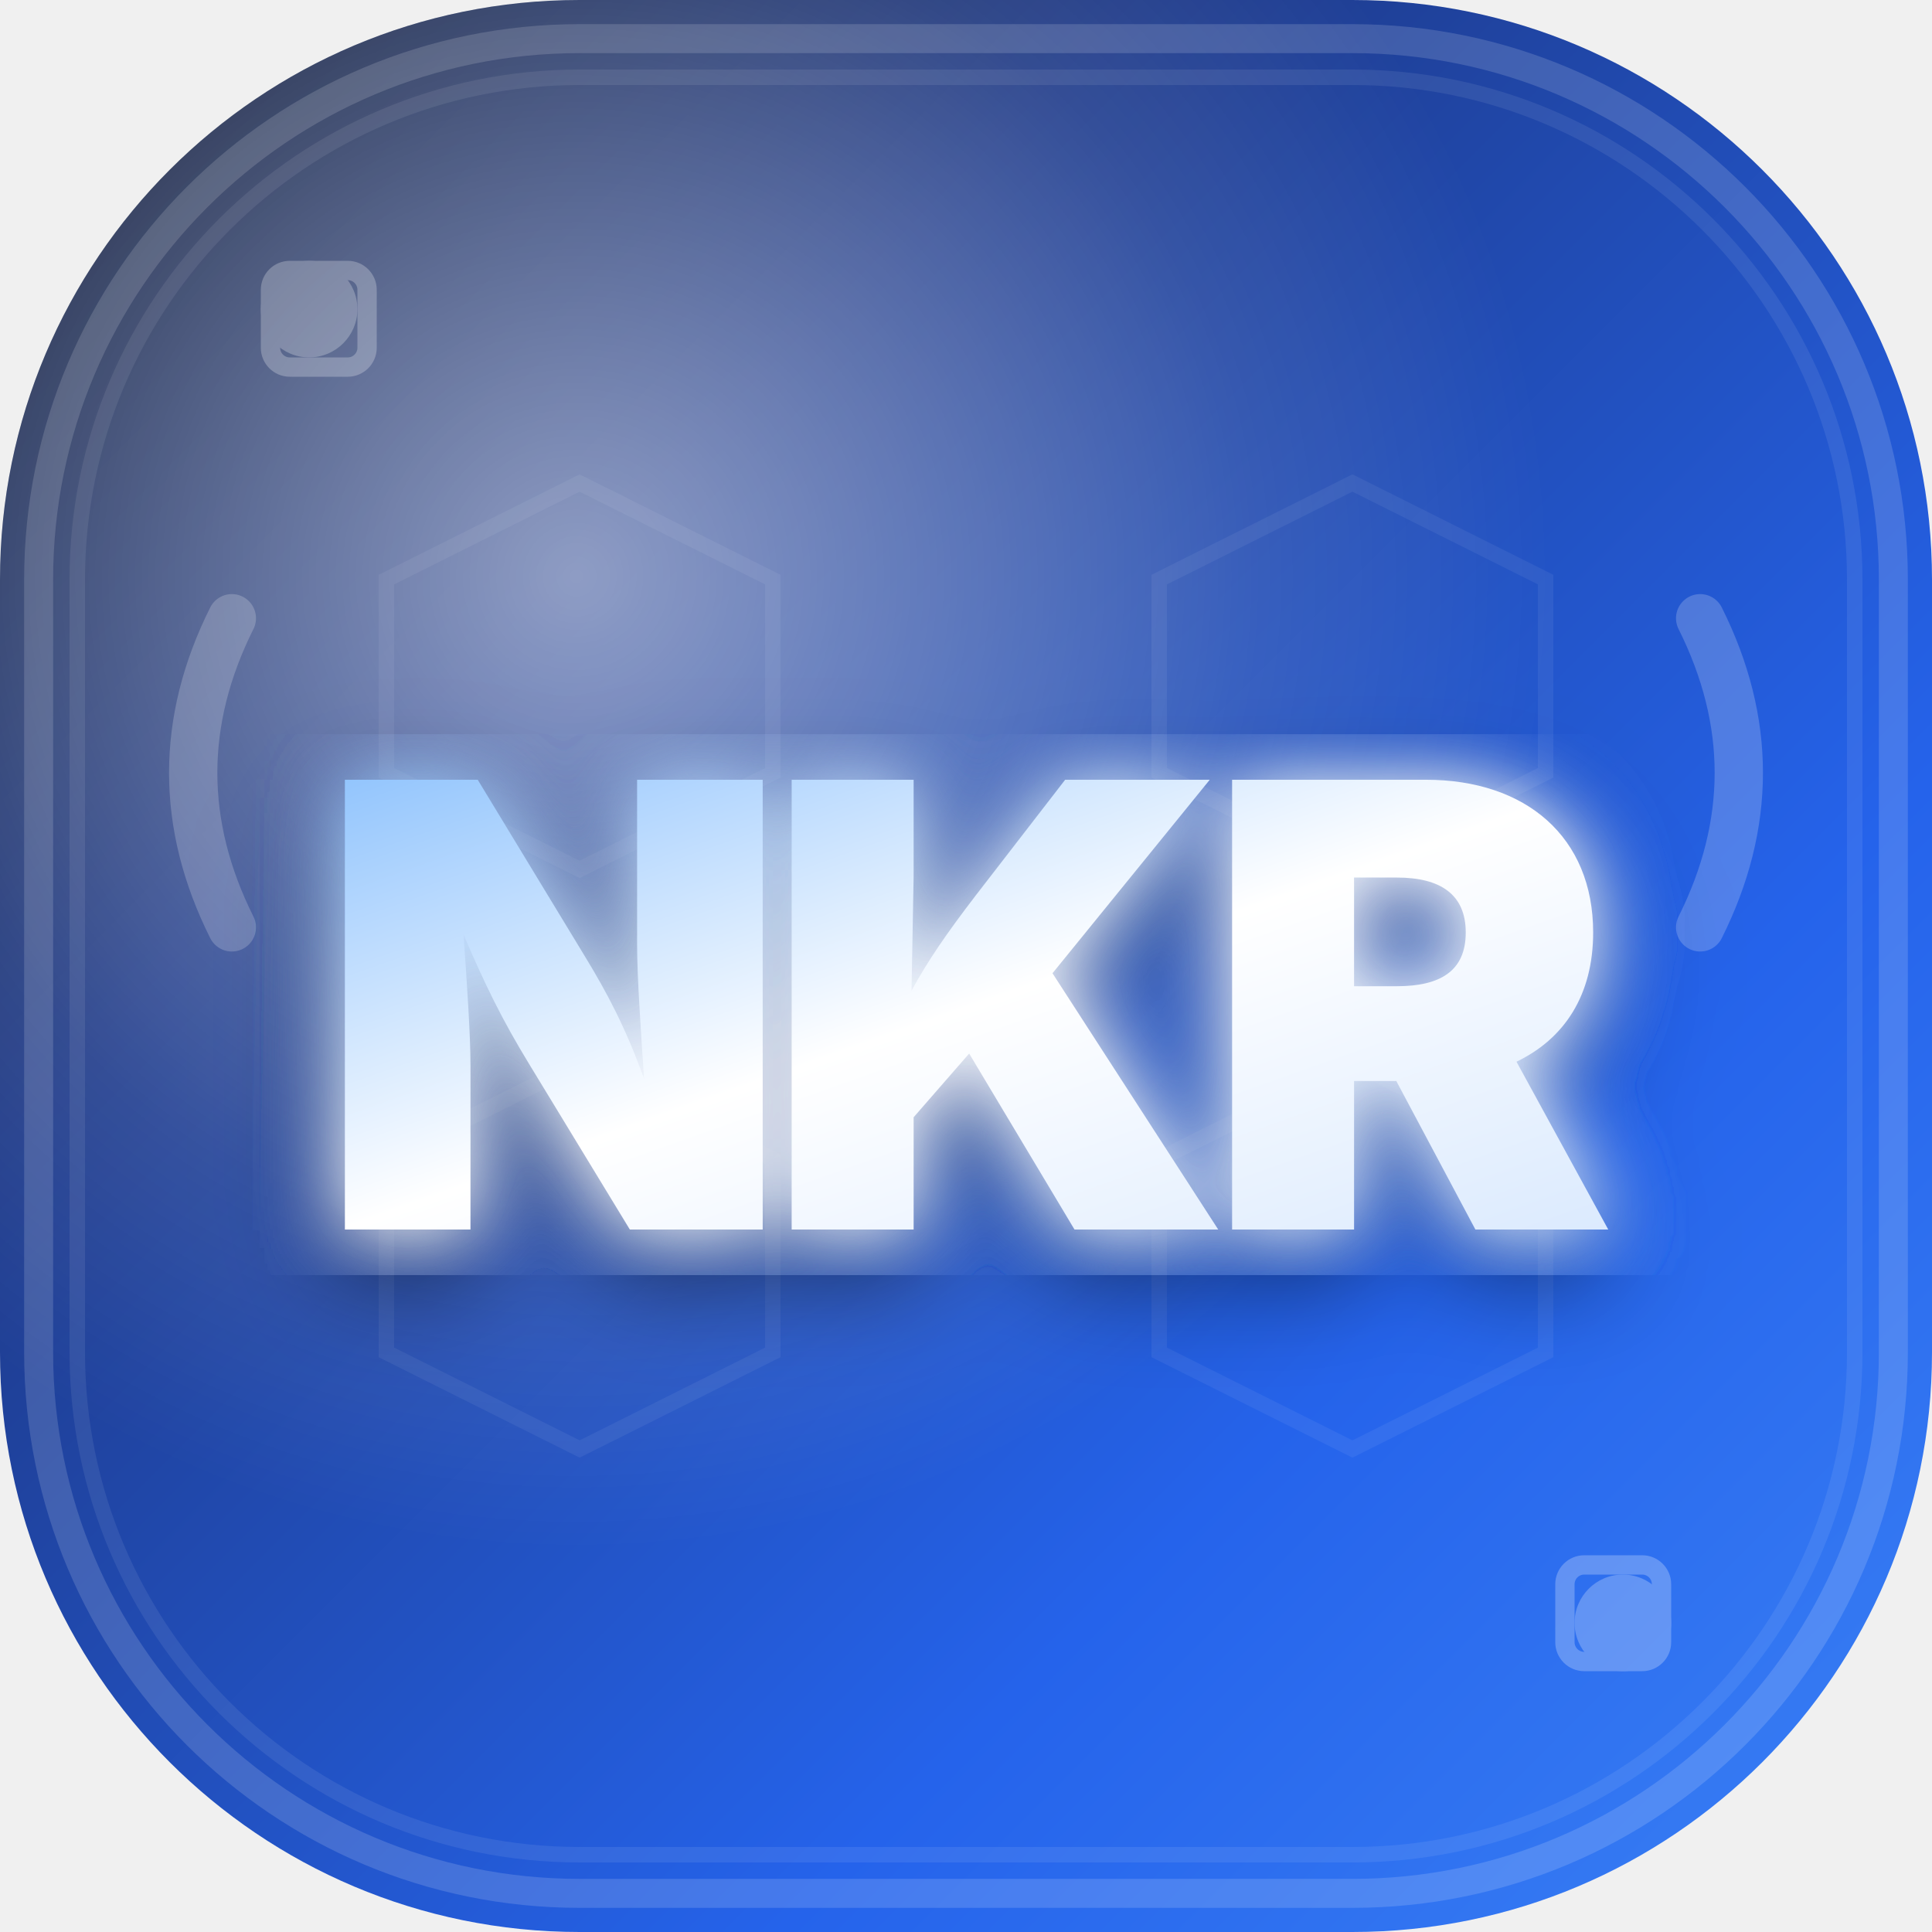
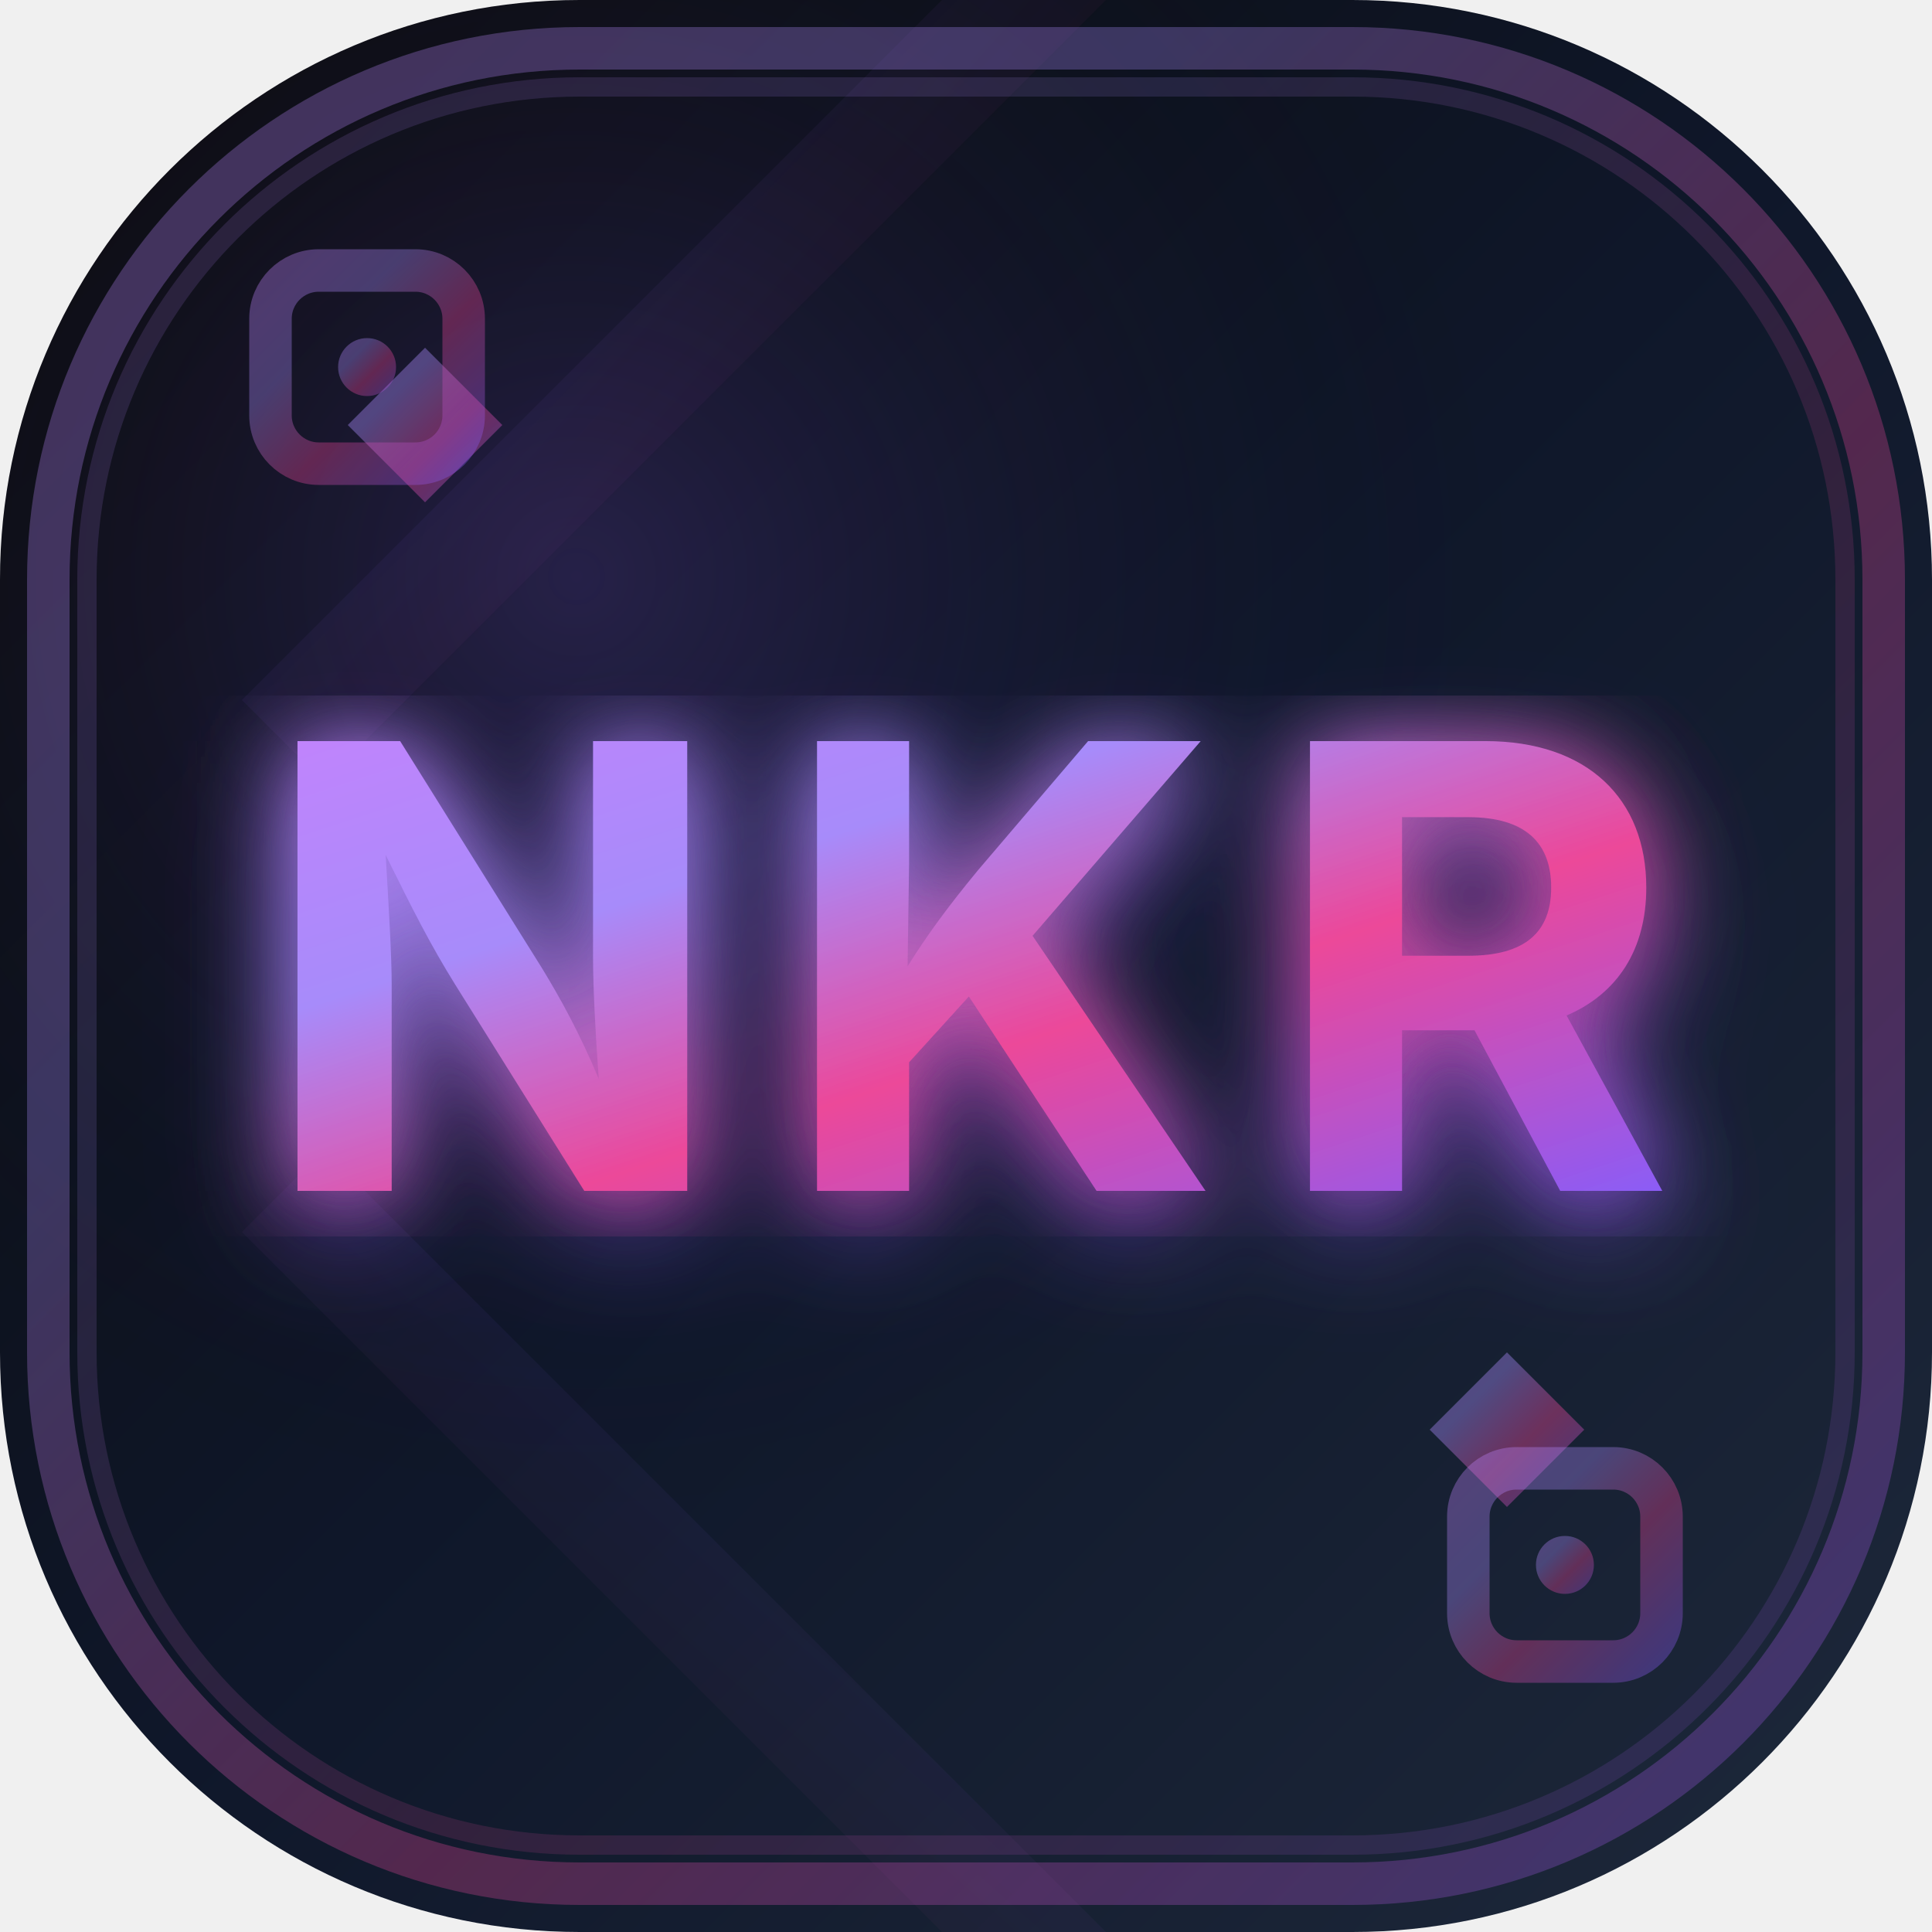
<svg xmlns="http://www.w3.org/2000/svg" viewBox="0 0 100 100" width="100" height="100">
  <defs>
    <linearGradient id="bgGrad" x1="0%" y1="0%" x2="100%" y2="100%">
-       <stop offset="0%" style="stop-color:#0f172a;stop-opacity:1" />
-       <stop offset="30%" style="stop-color:#1e3a8a;stop-opacity:1" />
-       <stop offset="70%" style="stop-color:#2563eb;stop-opacity:1" />
-       <stop offset="100%" style="stop-color:#3b82f6;stop-opacity:1" />
+       <stop offset="0%" style="stop-color:#0a0a0a;stop-opacity:1" />
+       <stop offset="50%" style="stop-color:#0f172a;stop-opacity:1" />
+       <stop offset="100%" style="stop-color:#1e293b;stop-opacity:1" />
    </linearGradient>
    <linearGradient id="textGrad" x1="0%" y1="0%" x2="100%" y2="100%">
-       <stop offset="0%" style="stop-color:#93c5fd;stop-opacity:1" />
-       <stop offset="50%" style="stop-color:#ffffff;stop-opacity:1" />
-       <stop offset="100%" style="stop-color:#dbeafe;stop-opacity:1" />
+       <stop offset="0%" style="stop-color:#c084fc;stop-opacity:1" />
+       <stop offset="30%" style="stop-color:#a78bfa;stop-opacity:1" />
+       <stop offset="60%" style="stop-color:#ec4899;stop-opacity:1" />
+       <stop offset="100%" style="stop-color:#8b5cf6;stop-opacity:1" />
+     </linearGradient>
+     <linearGradient id="accentGrad" x1="0%" y1="0%" x2="100%" y2="100%">
+       <stop offset="0%" style="stop-color:#8b5cf6;stop-opacity:0.5" />
+       <stop offset="100%" style="stop-color:#ec4899;stop-opacity:0.25" />
    </linearGradient>
    <radialGradient id="shine" cx="30%" cy="30%">
-       <stop offset="0%" style="stop-color:#ffffff;stop-opacity:0.5" />
-       <stop offset="70%" style="stop-color:#ffffff;stop-opacity:0.1" />
-       <stop offset="100%" style="stop-color:#ffffff;stop-opacity:0" />
+       <stop offset="0%" style="stop-color:#8b5cf6;stop-opacity:0.2" />
+       <stop offset="100%" style="stop-color:#000000;stop-opacity:0" />
    </radialGradient>
    <filter id="glow">
-       <feGaussianBlur stdDeviation="2" result="coloredBlur" />
+       <feGaussianBlur stdDeviation="2.5" result="coloredBlur" />
      <feMerge>
        <feMergeNode in="coloredBlur" />
        <feMergeNode in="SourceGraphic" />
      </feMerge>
    </filter>
    <filter id="textShadow" x="-50%" y="-50%" width="200%" height="200%">
-       <feDropShadow dx="0" dy="2" stdDeviation="2.5" flood-color="#000000" flood-opacity="0.5" />
+       <feDropShadow dx="0" dy="2" stdDeviation="2.5" flood-color="#8b5cf6" flood-opacity="0.4" />
    </filter>
  </defs>
  <rect width="100" height="100" rx="30" fill="url(#bgGrad)" />
  <rect width="100" height="100" rx="30" fill="url(#shine)" />
-   <g opacity="0.06" stroke="white" stroke-width="0.8" fill="none">
-     <path d="M 20 30 L 30 25 L 40 30 L 40 40 L 30 45 L 20 40 Z" />
-     <path d="M 60 30 L 70 25 L 80 30 L 80 40 L 70 45 L 60 40 Z" />
-     <path d="M 20 60 L 30 55 L 40 60 L 40 70 L 30 75 L 20 70 Z" />
-     <path d="M 60 60 L 70 55 L 80 60 L 80 70 L 70 75 L 60 70 Z" />
+   <g opacity="0.12">
+     <rect x="0" y="0" width="100" height="6" fill="url(#accentGrad)" transform="rotate(-45 50 3)" />
+     <rect x="0" y="94" width="100" height="6" fill="url(#accentGrad)" transform="rotate(45 50 97)" />
  </g>
-   <g opacity="0.2" stroke="white" stroke-width="2.5" fill="none" stroke-linecap="round" stroke-linejoin="round">
-     <path d="M 12 32 Q 8 40 12 48" />
-     <path d="M 88 32 Q 92 40 88 48" />
+   <g transform="translate(50, 50)">
+     <text x="0" y="0" font-family="'Inter', 'SF Pro Display', system-ui, -apple-system, sans-serif" font-size="32" font-weight="700" fill="url(#textGrad)" text-anchor="middle" dominant-baseline="central" letter-spacing="2.5" filter="url(#glow) url(#textShadow)">NKR</text>
  </g>
-   <g transform="translate(50, 52)">
-     <text x="0" y="0" font-family="'Inter', 'SF Pro Display', system-ui, -apple-system, sans-serif" font-size="32" font-weight="900" fill="url(#textGrad)" text-anchor="middle" dominant-baseline="central" letter-spacing="-1.5" filter="url(#glow) url(#textShadow)">NKR</text>
+   <g opacity="0.4">
+     <polygon points="18,22 22,18 26,22 22,26" fill="url(#textGrad)" />
+     <polygon points="74,74 78,70 82,74 78,78" fill="url(#textGrad)" />
  </g>
-   <line x1="28" y1="70" x2="72" y2="70" stroke="url(#textGrad)" stroke-width="3" opacity="0.6" stroke-linecap="round" />
-   <g opacity="0.25">
-     <circle cx="16" cy="16" r="2.5" fill="white" />
-     <circle cx="84" cy="84" r="2.5" fill="white" />
-     <rect x="14" y="14" width="5" height="5" rx="1" fill="none" stroke="white" stroke-width="1" />
-     <rect x="81" y="81" width="5" height="5" rx="1" fill="none" stroke="white" stroke-width="1" />
+   <line x1="27" y1="68" x2="73" y2="68" stroke="url(#textGrad)" stroke-width="3.5" opacity="0.75" stroke-linecap="round" />
+   <g opacity="0.35">
+     <rect x="14" y="14" width="10" height="10" rx="2.5" fill="none" stroke="url(#textGrad)" stroke-width="2.2" />
+     <rect x="76" y="76" width="10" height="10" rx="2.5" fill="none" stroke="url(#textGrad)" stroke-width="2.2" />
+     <circle cx="19" cy="19" r="1.5" fill="url(#textGrad)" />
+     <circle cx="81" cy="81" r="1.5" fill="url(#textGrad)" />
  </g>
-   <rect x="2" y="2" width="96" height="96" rx="28" fill="none" stroke="white" stroke-width="1.5" opacity="0.15" />
-   <rect x="4" y="4" width="92" height="92" rx="26" fill="none" stroke="white" stroke-width="0.8" opacity="0.08" />
+   <rect x="2.5" y="2.5" width="95" height="95" rx="27.5" fill="none" stroke="url(#textGrad)" stroke-width="2.2" opacity="0.3" />
+   <rect x="4.5" y="4.5" width="91" height="91" rx="25.5" fill="none" stroke="url(#textGrad)" stroke-width="1" opacity="0.15" />
</svg>
